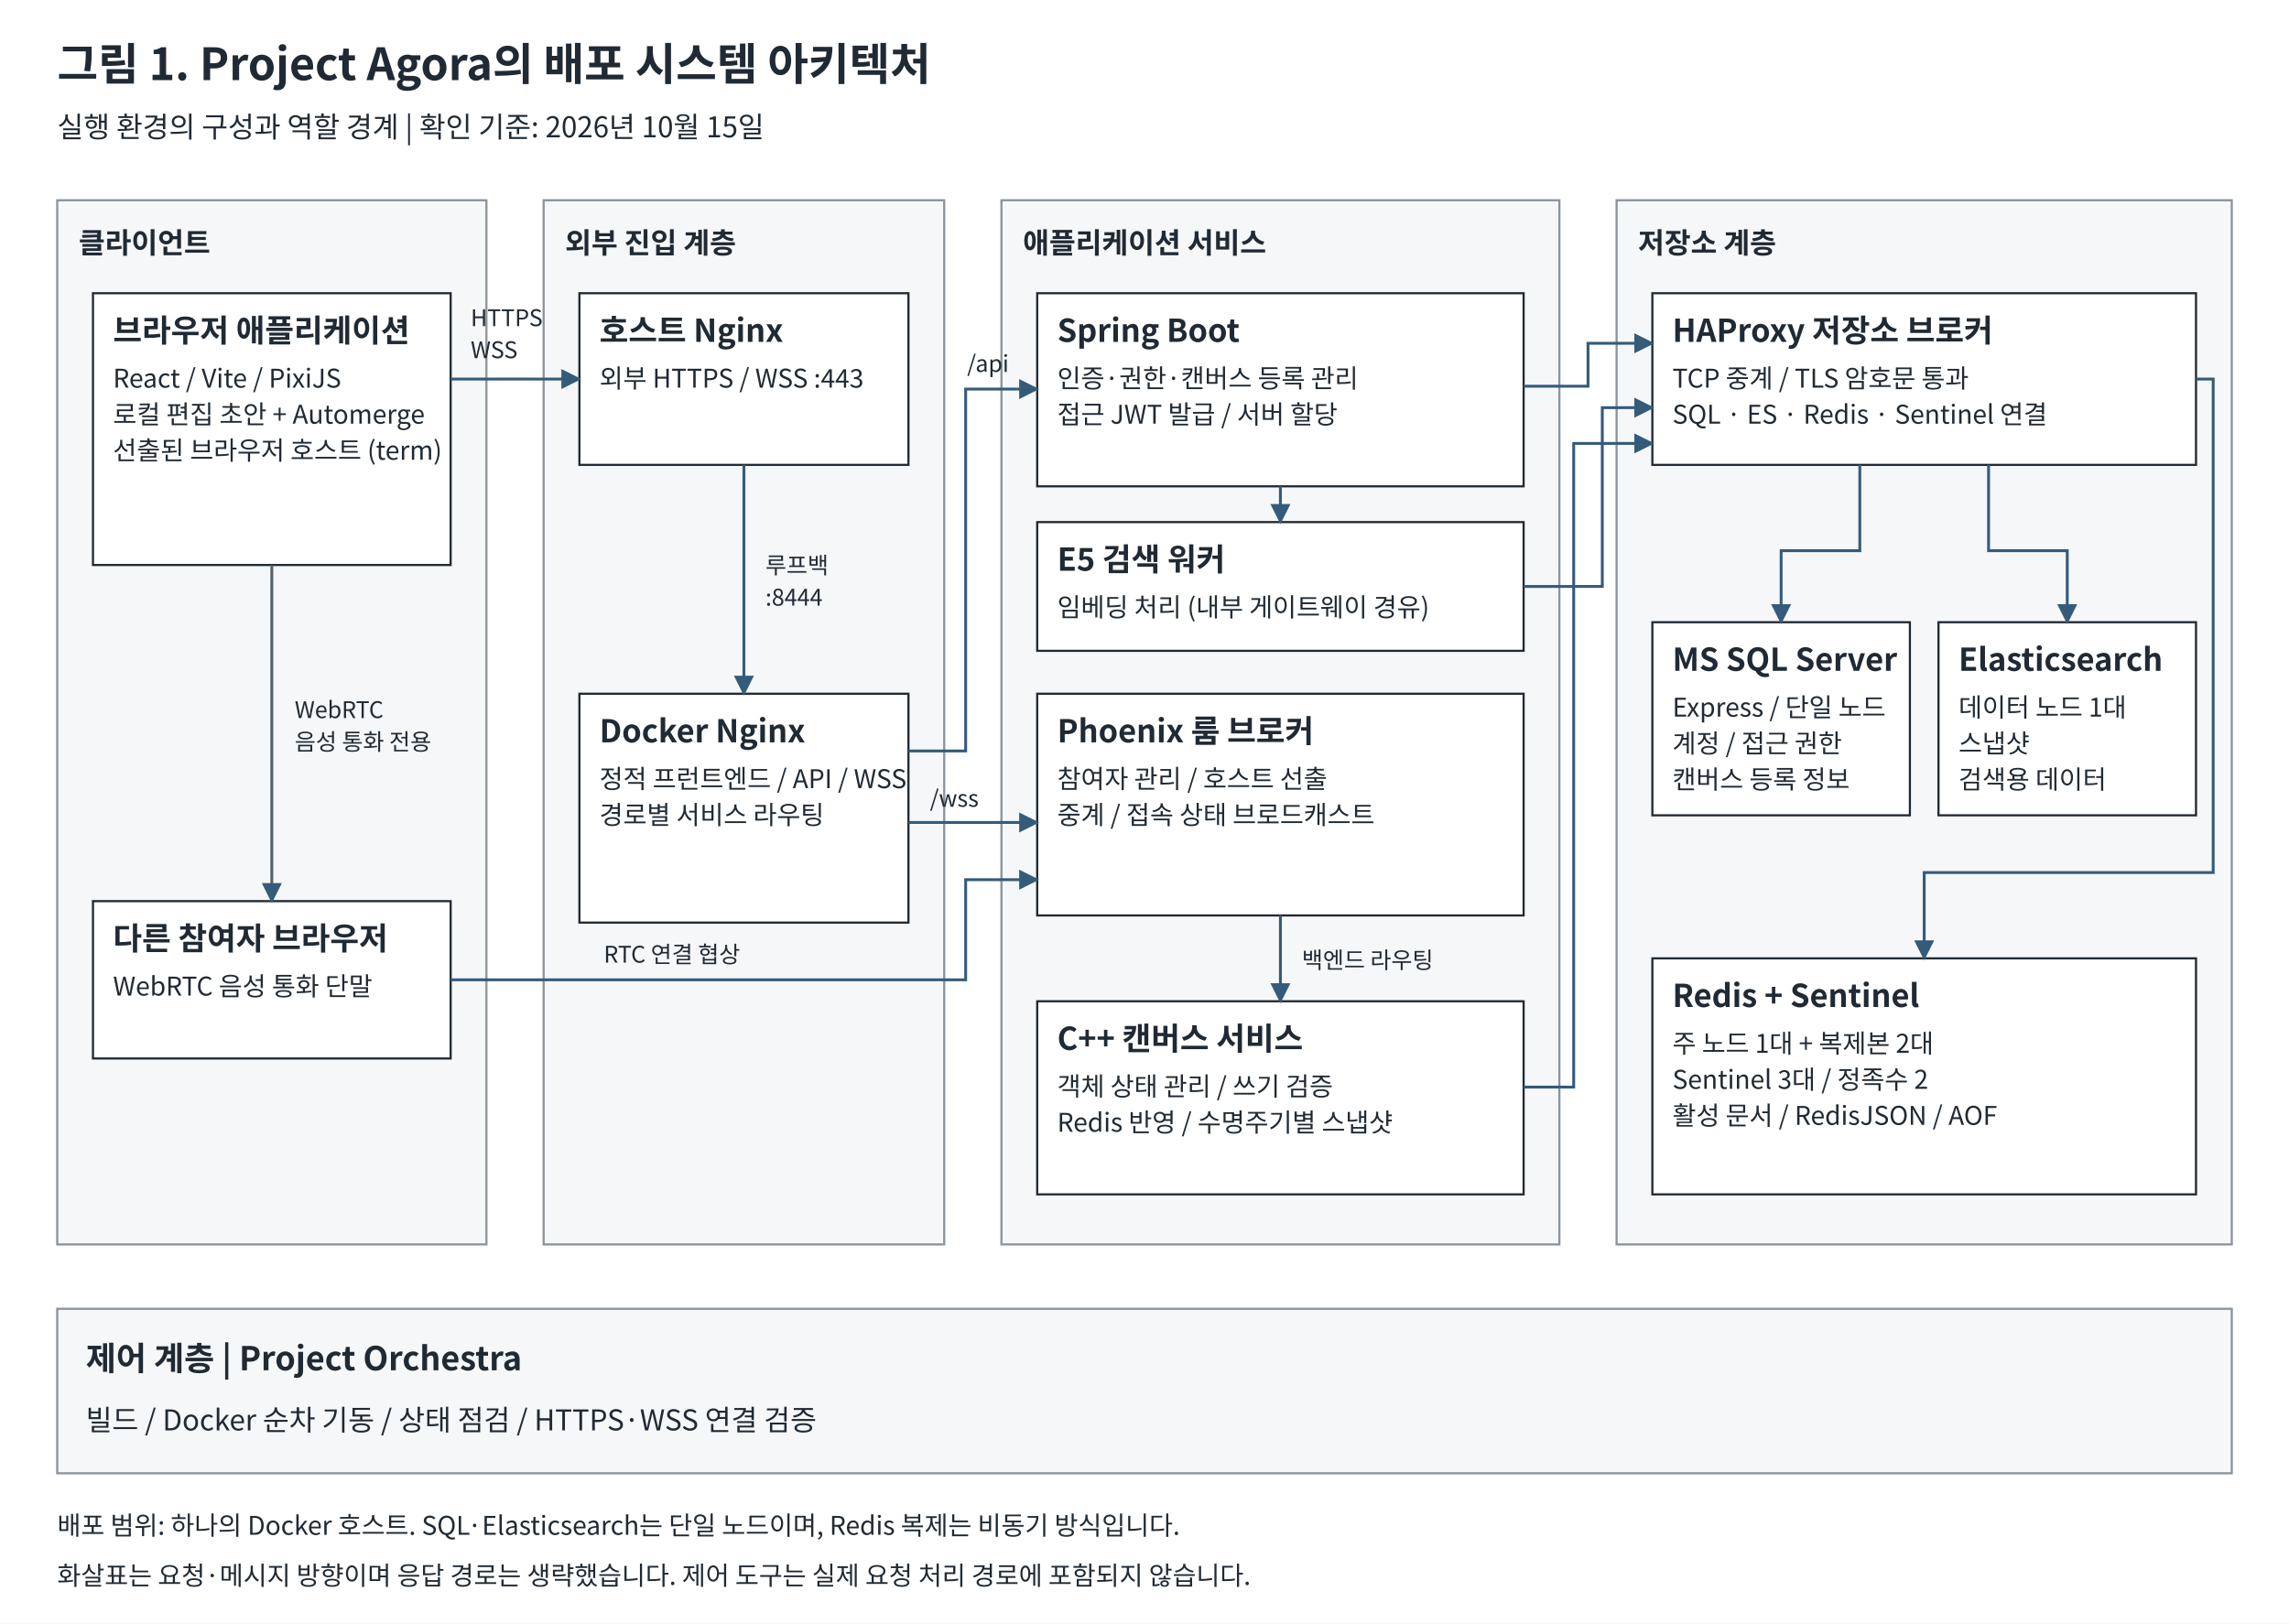
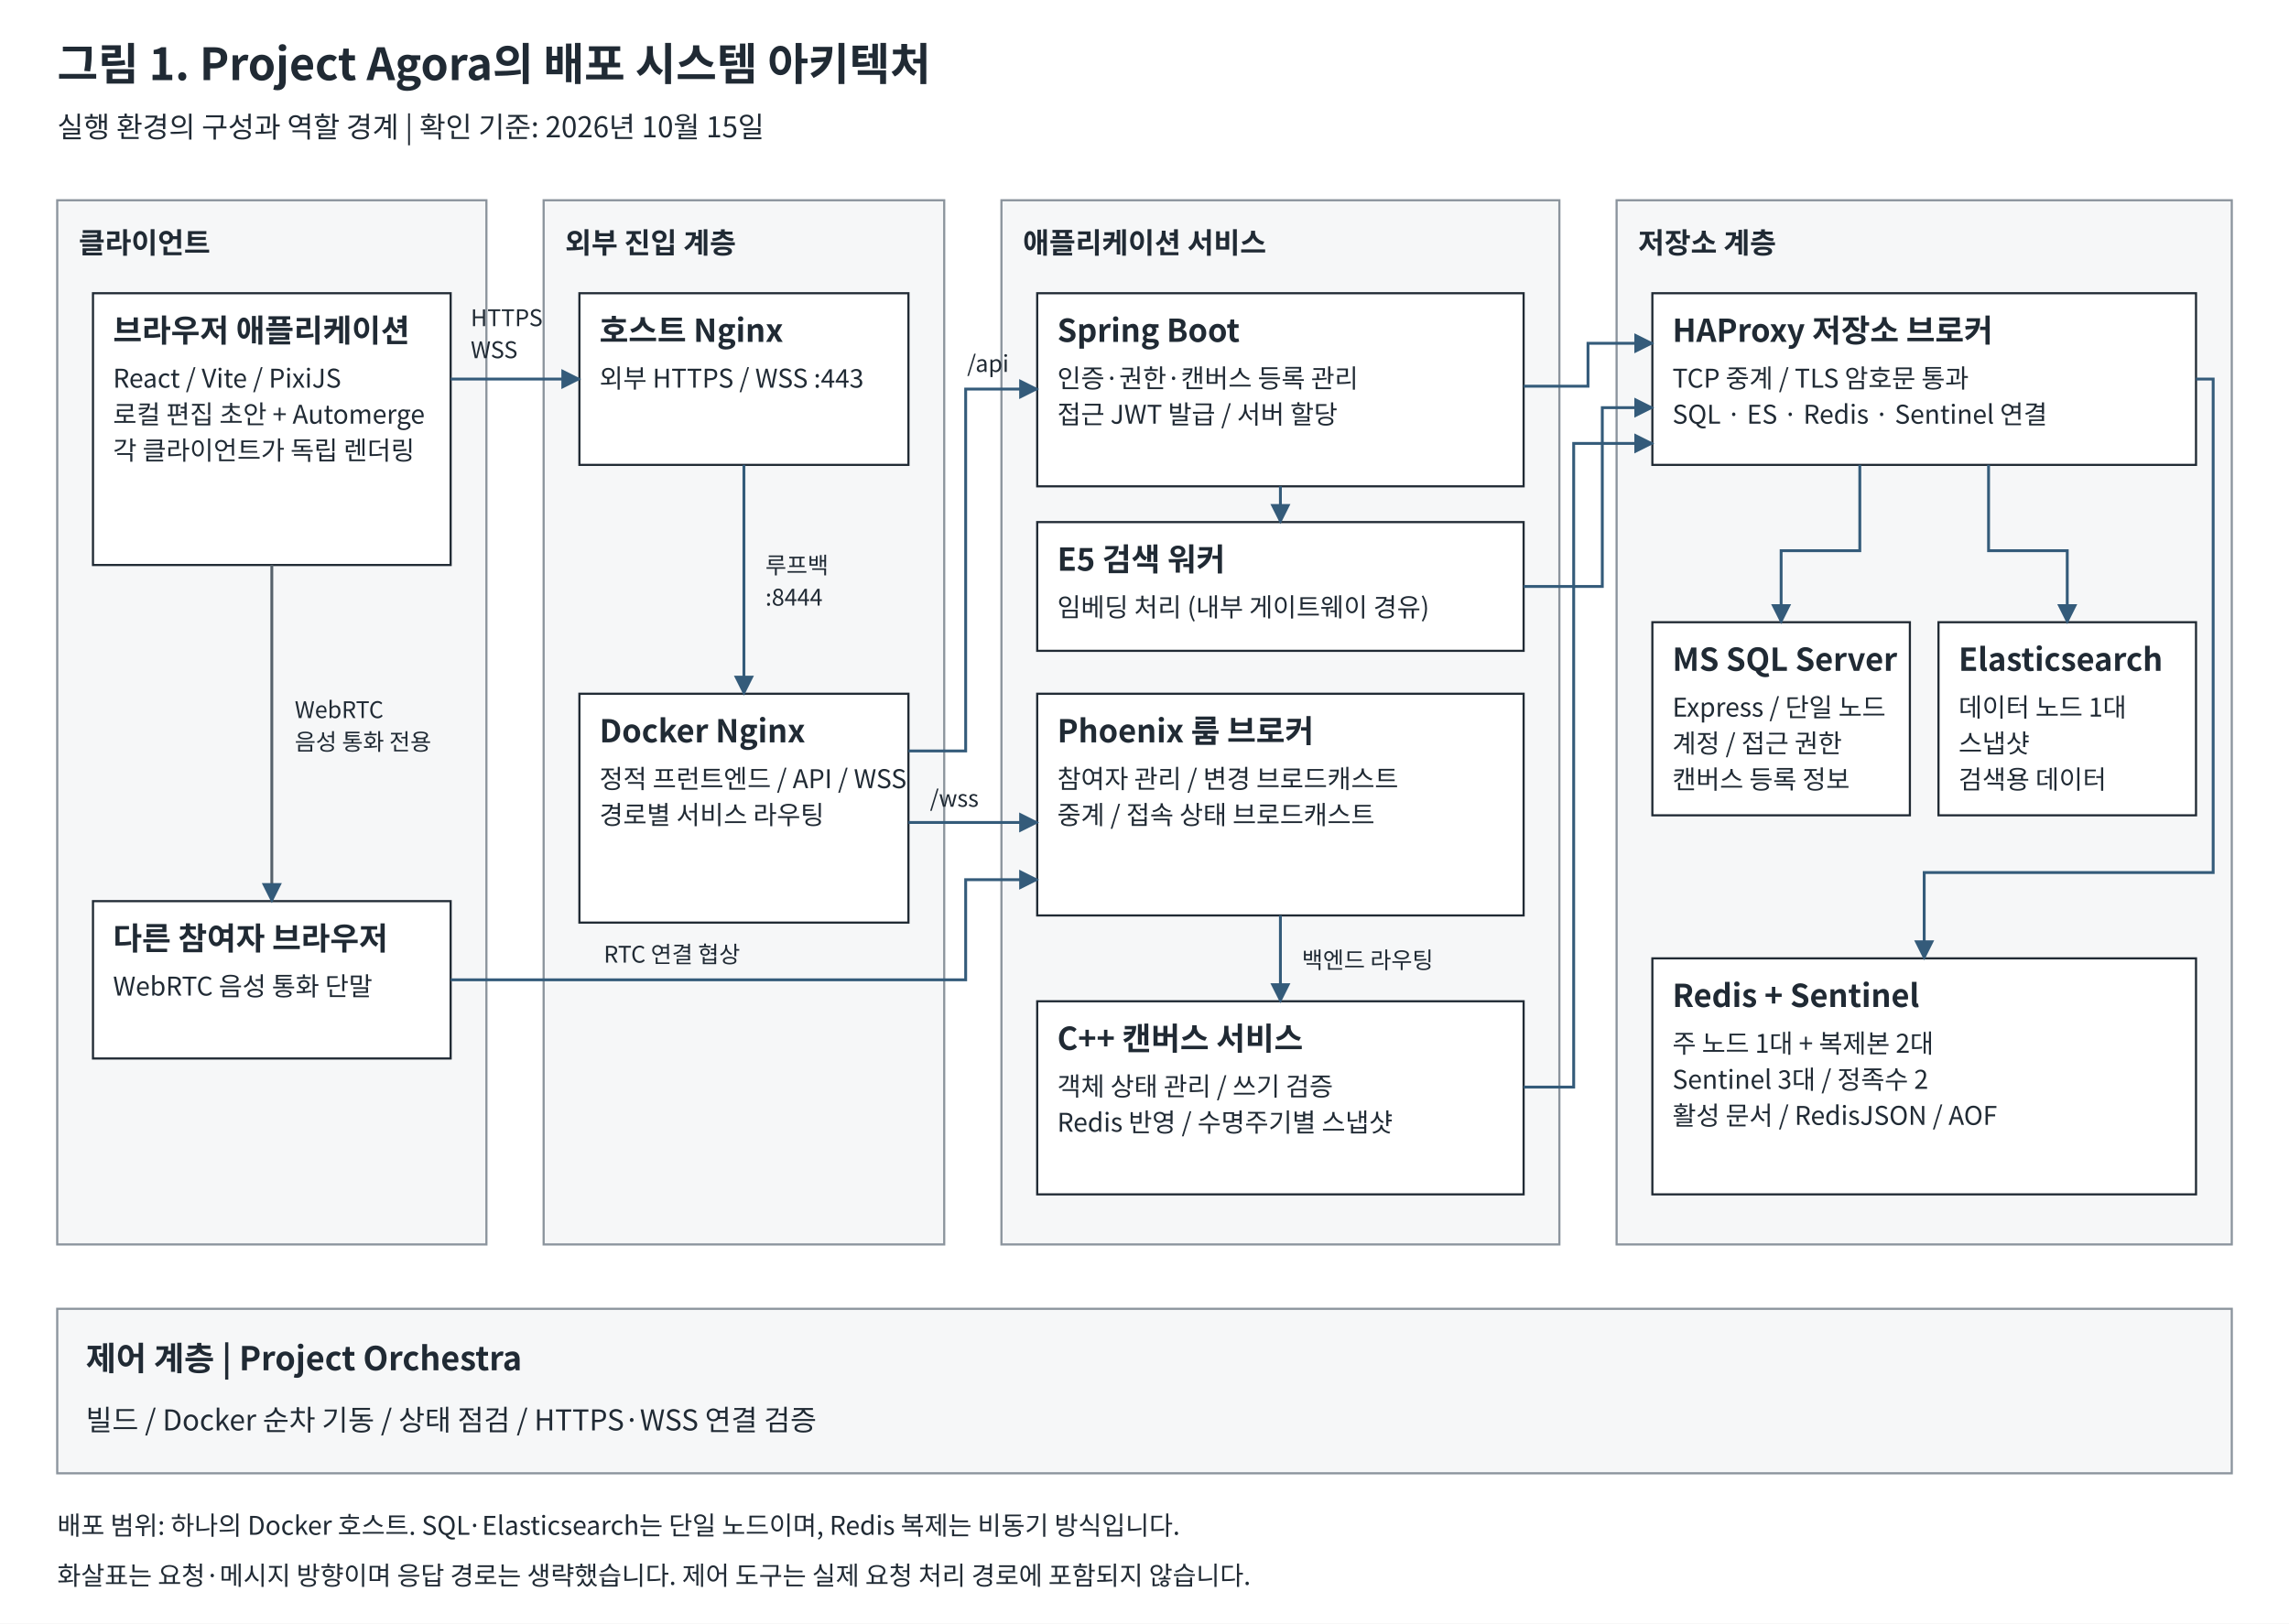
<svg xmlns="http://www.w3.org/2000/svg" viewBox="0 0 1600 1135" width="1600" height="1135" role="img" aria-label="01-system-architecture">
  <defs>
    <marker id="arrow" viewBox="0 0 10 10" refX="9" refY="5" markerWidth="7" markerHeight="7" orient="auto-start-reverse">
      <path d="M0 0 L10 5 L0 10 Z" fill="#345b7a" />
    </marker>
  </defs>
  <rect width="100%" height="100%" fill="white" />
  <rect x="40" y="140" width="300" height="730" fill="#f6f7f8" stroke="#8b949d" stroke-width="1.5" />
  <rect x="380" y="140" width="280" height="730" fill="#f6f7f8" stroke="#8b949d" stroke-width="1.5" />
  <rect x="700" y="140" width="390" height="730" fill="#f6f7f8" stroke="#8b949d" stroke-width="1.5" />
  <rect x="1130" y="140" width="430" height="730" fill="#f6f7f8" stroke="#8b949d" stroke-width="1.5" />
  <rect x="65" y="205" width="250" height="190" fill="#ffffff" stroke="#202a34" stroke-width="1.5" />
  <rect x="65" y="630" width="250" height="110" fill="#ffffff" stroke="#202a34" stroke-width="1.5" />
  <rect x="405" y="205" width="230" height="120" fill="#ffffff" stroke="#202a34" stroke-width="1.5" />
  <rect x="405" y="485" width="230" height="160" fill="#ffffff" stroke="#202a34" stroke-width="1.5" />
  <rect x="725" y="205" width="340" height="135" fill="#ffffff" stroke="#202a34" stroke-width="1.5" />
  <rect x="725" y="365" width="340" height="90" fill="#ffffff" stroke="#202a34" stroke-width="1.5" />
  <rect x="725" y="485" width="340" height="155" fill="#ffffff" stroke="#202a34" stroke-width="1.5" />
  <rect x="725" y="700" width="340" height="135" fill="#ffffff" stroke="#202a34" stroke-width="1.5" />
  <rect x="1155" y="205" width="380" height="120" fill="#ffffff" stroke="#202a34" stroke-width="1.5" />
  <rect x="1155" y="435" width="180" height="135" fill="#ffffff" stroke="#202a34" stroke-width="1.5" />
  <rect x="1355" y="435" width="180" height="135" fill="#ffffff" stroke="#202a34" stroke-width="1.5" />
  <rect x="1155" y="670" width="380" height="165" fill="#ffffff" stroke="#202a34" stroke-width="1.5" />
  <rect x="40" y="915" width="1520" height="115" fill="#f6f7f8" stroke="#8b949d" stroke-width="1.5" />
  <polyline points="315,265 405,265" fill="none" stroke="#345b7a" stroke-width="2" marker-end="url(#arrow)" />
  <polyline points="520,325 520,485" fill="none" stroke="#345b7a" stroke-width="2" marker-end="url(#arrow)" />
  <polyline points="635,525 675,525 675,272 725,272" fill="none" stroke="#345b7a" stroke-width="2" marker-end="url(#arrow)" />
  <polyline points="635,575 725,575" fill="none" stroke="#345b7a" stroke-width="2" marker-end="url(#arrow)" />
  <polyline points="190,395 190,630" fill="none" stroke="#56616b" stroke-width="2" marker-end="url(#arrow)" />
  <polyline points="315,685 675,685 675,615 725,615" fill="none" stroke="#345b7a" stroke-width="2" marker-end="url(#arrow)" />
  <polyline points="895,640 895,700" fill="none" stroke="#345b7a" stroke-width="2" marker-end="url(#arrow)" />
  <polyline points="895,340 895,365" fill="none" stroke="#345b7a" stroke-width="2" marker-end="url(#arrow)" />
  <polyline points="1065,270 1110,270 1110,240 1155,240" fill="none" stroke="#345b7a" stroke-width="2" marker-end="url(#arrow)" />
  <polyline points="1065,410 1120,410 1120,285 1155,285" fill="none" stroke="#345b7a" stroke-width="2" marker-end="url(#arrow)" />
  <polyline points="1065,760 1100,760 1100,310 1155,310" fill="none" stroke="#345b7a" stroke-width="2" marker-end="url(#arrow)" />
  <polyline points="1300,325 1300,385 1245,385 1245,435" fill="none" stroke="#345b7a" stroke-width="2" marker-end="url(#arrow)" />
  <polyline points="1390,325 1390,385 1445,385 1445,435" fill="none" stroke="#345b7a" stroke-width="2" marker-end="url(#arrow)" />
  <polyline points="1535,265 1547,265 1547,610 1345,610 1345,670" fill="none" stroke="#345b7a" stroke-width="2" marker-end="url(#arrow)" />
  <text font-family="Noto Sans CJK KR, sans-serif" font-size="31" fill="#202a34" font-weight="600">
    <tspan x="40" y="56">그림 1. Project Agora의 배포 시스템 아키텍처</tspan>
  </text>
  <text font-family="Noto Sans CJK KR, sans-serif" font-size="20" fill="#202a34" font-weight="400">
    <tspan x="40" y="96">실행 환경의 구성과 역할 경계 | 확인 기준: 2026년 10월 15일</tspan>
  </text>
  <text font-family="Noto Sans CJK KR, sans-serif" font-size="20" fill="#202a34" font-weight="600">
    <tspan x="55" y="177">클라이언트</tspan>
  </text>
  <text font-family="Noto Sans CJK KR, sans-serif" font-size="20" fill="#202a34" font-weight="600">
    <tspan x="395" y="177">외부 진입 계층</tspan>
  </text>
  <text font-family="Noto Sans CJK KR, sans-serif" font-size="20" fill="#202a34" font-weight="600">
    <tspan x="715" y="177">애플리케이션 서비스</tspan>
  </text>
  <text font-family="Noto Sans CJK KR, sans-serif" font-size="20" fill="#202a34" font-weight="600">
    <tspan x="1145" y="177">저장소 계층</tspan>
  </text>
  <text font-family="Noto Sans CJK KR, sans-serif" font-size="22" fill="#202a34" font-weight="600">
    <tspan x="79" y="239">브라우저 애플리케이션</tspan>
  </text>
  <text font-family="Noto Sans CJK KR, sans-serif" font-size="18" fill="#202a34" font-weight="400">
    <tspan x="79" y="271">React / Vite / PixiJS</tspan>
    <tspan x="79" y="296.2">로컬 편집 초안 + Automerge</tspan>
-     <tspan x="79" y="321.4">선출된 브라우저 호스트 (term)</tspan>
+     <tspan x="79" y="321.4">각 클라이언트가 독립 렌더링</tspan>
  </text>
  <text font-family="Noto Sans CJK KR, sans-serif" font-size="22" fill="#202a34" font-weight="600">
    <tspan x="79" y="664">다른 참여자 브라우저</tspan>
  </text>
  <text font-family="Noto Sans CJK KR, sans-serif" font-size="18" fill="#202a34" font-weight="400">
    <tspan x="79" y="696">WebRTC 음성 통화 단말</tspan>
  </text>
  <text font-family="Noto Sans CJK KR, sans-serif" font-size="22" fill="#202a34" font-weight="600">
    <tspan x="419" y="239">호스트 Nginx</tspan>
  </text>
  <text font-family="Noto Sans CJK KR, sans-serif" font-size="18" fill="#202a34" font-weight="400">
    <tspan x="419" y="271">외부 HTTPS / WSS :443</tspan>
  </text>
  <text font-family="Noto Sans CJK KR, sans-serif" font-size="22" fill="#202a34" font-weight="600">
    <tspan x="419" y="519">Docker Nginx</tspan>
  </text>
  <text font-family="Noto Sans CJK KR, sans-serif" font-size="18" fill="#202a34" font-weight="400">
    <tspan x="419" y="551">정적 프런트엔드 / API / WSS</tspan>
    <tspan x="419" y="576.2">경로별 서비스 라우팅</tspan>
  </text>
  <text font-family="Noto Sans CJK KR, sans-serif" font-size="22" fill="#202a34" font-weight="600">
    <tspan x="739" y="239">Spring Boot</tspan>
  </text>
  <text font-family="Noto Sans CJK KR, sans-serif" font-size="18" fill="#202a34" font-weight="400">
    <tspan x="739" y="271">인증·권한·캔버스 등록 관리</tspan>
    <tspan x="739" y="296.2">접근 JWT 발급 / 서버 할당</tspan>
  </text>
  <text font-family="Noto Sans CJK KR, sans-serif" font-size="22" fill="#202a34" font-weight="600">
    <tspan x="739" y="399">E5 검색 워커</tspan>
  </text>
  <text font-family="Noto Sans CJK KR, sans-serif" font-size="18" fill="#202a34" font-weight="400">
    <tspan x="739" y="431">임베딩 처리 (내부 게이트웨이 경유)</tspan>
  </text>
  <text font-family="Noto Sans CJK KR, sans-serif" font-size="22" fill="#202a34" font-weight="600">
    <tspan x="739" y="519">Phoenix 룸 브로커</tspan>
  </text>
  <text font-family="Noto Sans CJK KR, sans-serif" font-size="18" fill="#202a34" font-weight="400">
-     <tspan x="739" y="551">참여자 관리 / 호스트 선출</tspan>
+     <tspan x="739" y="551">참여자 관리 / 변경 브로드캐스트</tspan>
    <tspan x="739" y="576.2">중계 / 접속 상태 브로드캐스트</tspan>
  </text>
  <text font-family="Noto Sans CJK KR, sans-serif" font-size="22" fill="#202a34" font-weight="600">
    <tspan x="739" y="734">C++ 캔버스 서비스</tspan>
  </text>
  <text font-family="Noto Sans CJK KR, sans-serif" font-size="18" fill="#202a34" font-weight="400">
    <tspan x="739" y="766">객체 상태 관리 / 쓰기 검증</tspan>
    <tspan x="739" y="791.2">Redis 반영 / 수명주기별 스냅샷</tspan>
  </text>
  <text font-family="Noto Sans CJK KR, sans-serif" font-size="22" fill="#202a34" font-weight="600">
    <tspan x="1169" y="239">HAProxy 저장소 브로커</tspan>
  </text>
  <text font-family="Noto Sans CJK KR, sans-serif" font-size="18" fill="#202a34" font-weight="400">
    <tspan x="1169" y="271">TCP 중계 / TLS 암호문 통과</tspan>
    <tspan x="1169" y="296.2">SQL · ES · Redis · Sentinel 연결</tspan>
  </text>
  <text font-family="Noto Sans CJK KR, sans-serif" font-size="22" fill="#202a34" font-weight="600">
    <tspan x="1169" y="469">MS SQL Server</tspan>
  </text>
  <text font-family="Noto Sans CJK KR, sans-serif" font-size="18" fill="#202a34" font-weight="400">
    <tspan x="1169" y="501">Express / 단일 노드</tspan>
    <tspan x="1169" y="526.2">계정 / 접근 권한</tspan>
    <tspan x="1169" y="551.4">캔버스 등록 정보</tspan>
  </text>
  <text font-family="Noto Sans CJK KR, sans-serif" font-size="22" fill="#202a34" font-weight="600">
    <tspan x="1369" y="469">Elasticsearch</tspan>
  </text>
  <text font-family="Noto Sans CJK KR, sans-serif" font-size="18" fill="#202a34" font-weight="400">
    <tspan x="1369" y="501">데이터 노드 1대</tspan>
    <tspan x="1369" y="526.2">스냅샷</tspan>
    <tspan x="1369" y="551.4">검색용 데이터</tspan>
  </text>
  <text font-family="Noto Sans CJK KR, sans-serif" font-size="22" fill="#202a34" font-weight="600">
    <tspan x="1169" y="704">Redis + Sentinel</tspan>
  </text>
  <text font-family="Noto Sans CJK KR, sans-serif" font-size="18" fill="#202a34" font-weight="400">
    <tspan x="1169" y="736">주 노드 1대 + 복제본 2대</tspan>
    <tspan x="1169" y="761.2">Sentinel 3대 / 정족수 2</tspan>
    <tspan x="1169" y="786.4">활성 문서 / RedisJSON / AOF</tspan>
  </text>
  <text font-family="Noto Sans CJK KR, sans-serif" font-size="16" fill="#202a34" font-weight="400">
    <tspan x="329" y="228">HTTPS</tspan>
    <tspan x="329" y="250.4">WSS</tspan>
  </text>
  <text font-family="Noto Sans CJK KR, sans-serif" font-size="16" fill="#202a34" font-weight="400">
    <tspan x="535" y="401">루프백</tspan>
    <tspan x="535" y="423.4">:8444</tspan>
  </text>
  <text font-family="Noto Sans CJK KR, sans-serif" font-size="16" fill="#202a34" font-weight="400">
    <tspan x="676" y="260">/api</tspan>
  </text>
  <text font-family="Noto Sans CJK KR, sans-serif" font-size="16" fill="#202a34" font-weight="400">
    <tspan x="650" y="564">/wss</tspan>
  </text>
  <text font-family="Noto Sans CJK KR, sans-serif" font-size="16" fill="#202a34" font-weight="400">
    <tspan x="206" y="502">WebRTC</tspan>
    <tspan x="206" y="524.4">음성 통화 전용</tspan>
  </text>
  <text font-family="Noto Sans CJK KR, sans-serif" font-size="16" fill="#202a34" font-weight="400">
    <tspan x="422" y="673">RTC 연결 협상</tspan>
  </text>
  <text font-family="Noto Sans CJK KR, sans-serif" font-size="16" fill="#202a34" font-weight="400">
    <tspan x="910" y="677">백엔드 라우팅</tspan>
  </text>
  <text font-family="Noto Sans CJK KR, sans-serif" font-size="23" fill="#202a34" font-weight="600">
    <tspan x="60" y="958">제어 계층 | Project Orchestra</tspan>
  </text>
  <text font-family="Noto Sans CJK KR, sans-serif" font-size="20" fill="#202a34" font-weight="400">
    <tspan x="60" y="1000">빌드 / Docker 순차 기동 / 상태 점검 / HTTPS·WSS 연결 검증</tspan>
  </text>
  <text font-family="Noto Sans CJK KR, sans-serif" font-size="18" fill="#202a34" font-weight="400">
    <tspan x="40" y="1073">배포 범위: 하나의 Docker 호스트. SQL·Elasticsearch는 단일 노드이며, Redis 복제는 비동기 방식입니다.</tspan>
  </text>
  <text font-family="Noto Sans CJK KR, sans-serif" font-size="18" fill="#202a34" font-weight="400">
    <tspan x="40" y="1108">화살표는 요청·메시지 방향이며 응답 경로는 생략했습니다. 제어 도구는 실제 요청 처리 경로에 포함되지 않습니다.</tspan>
  </text>
</svg>
